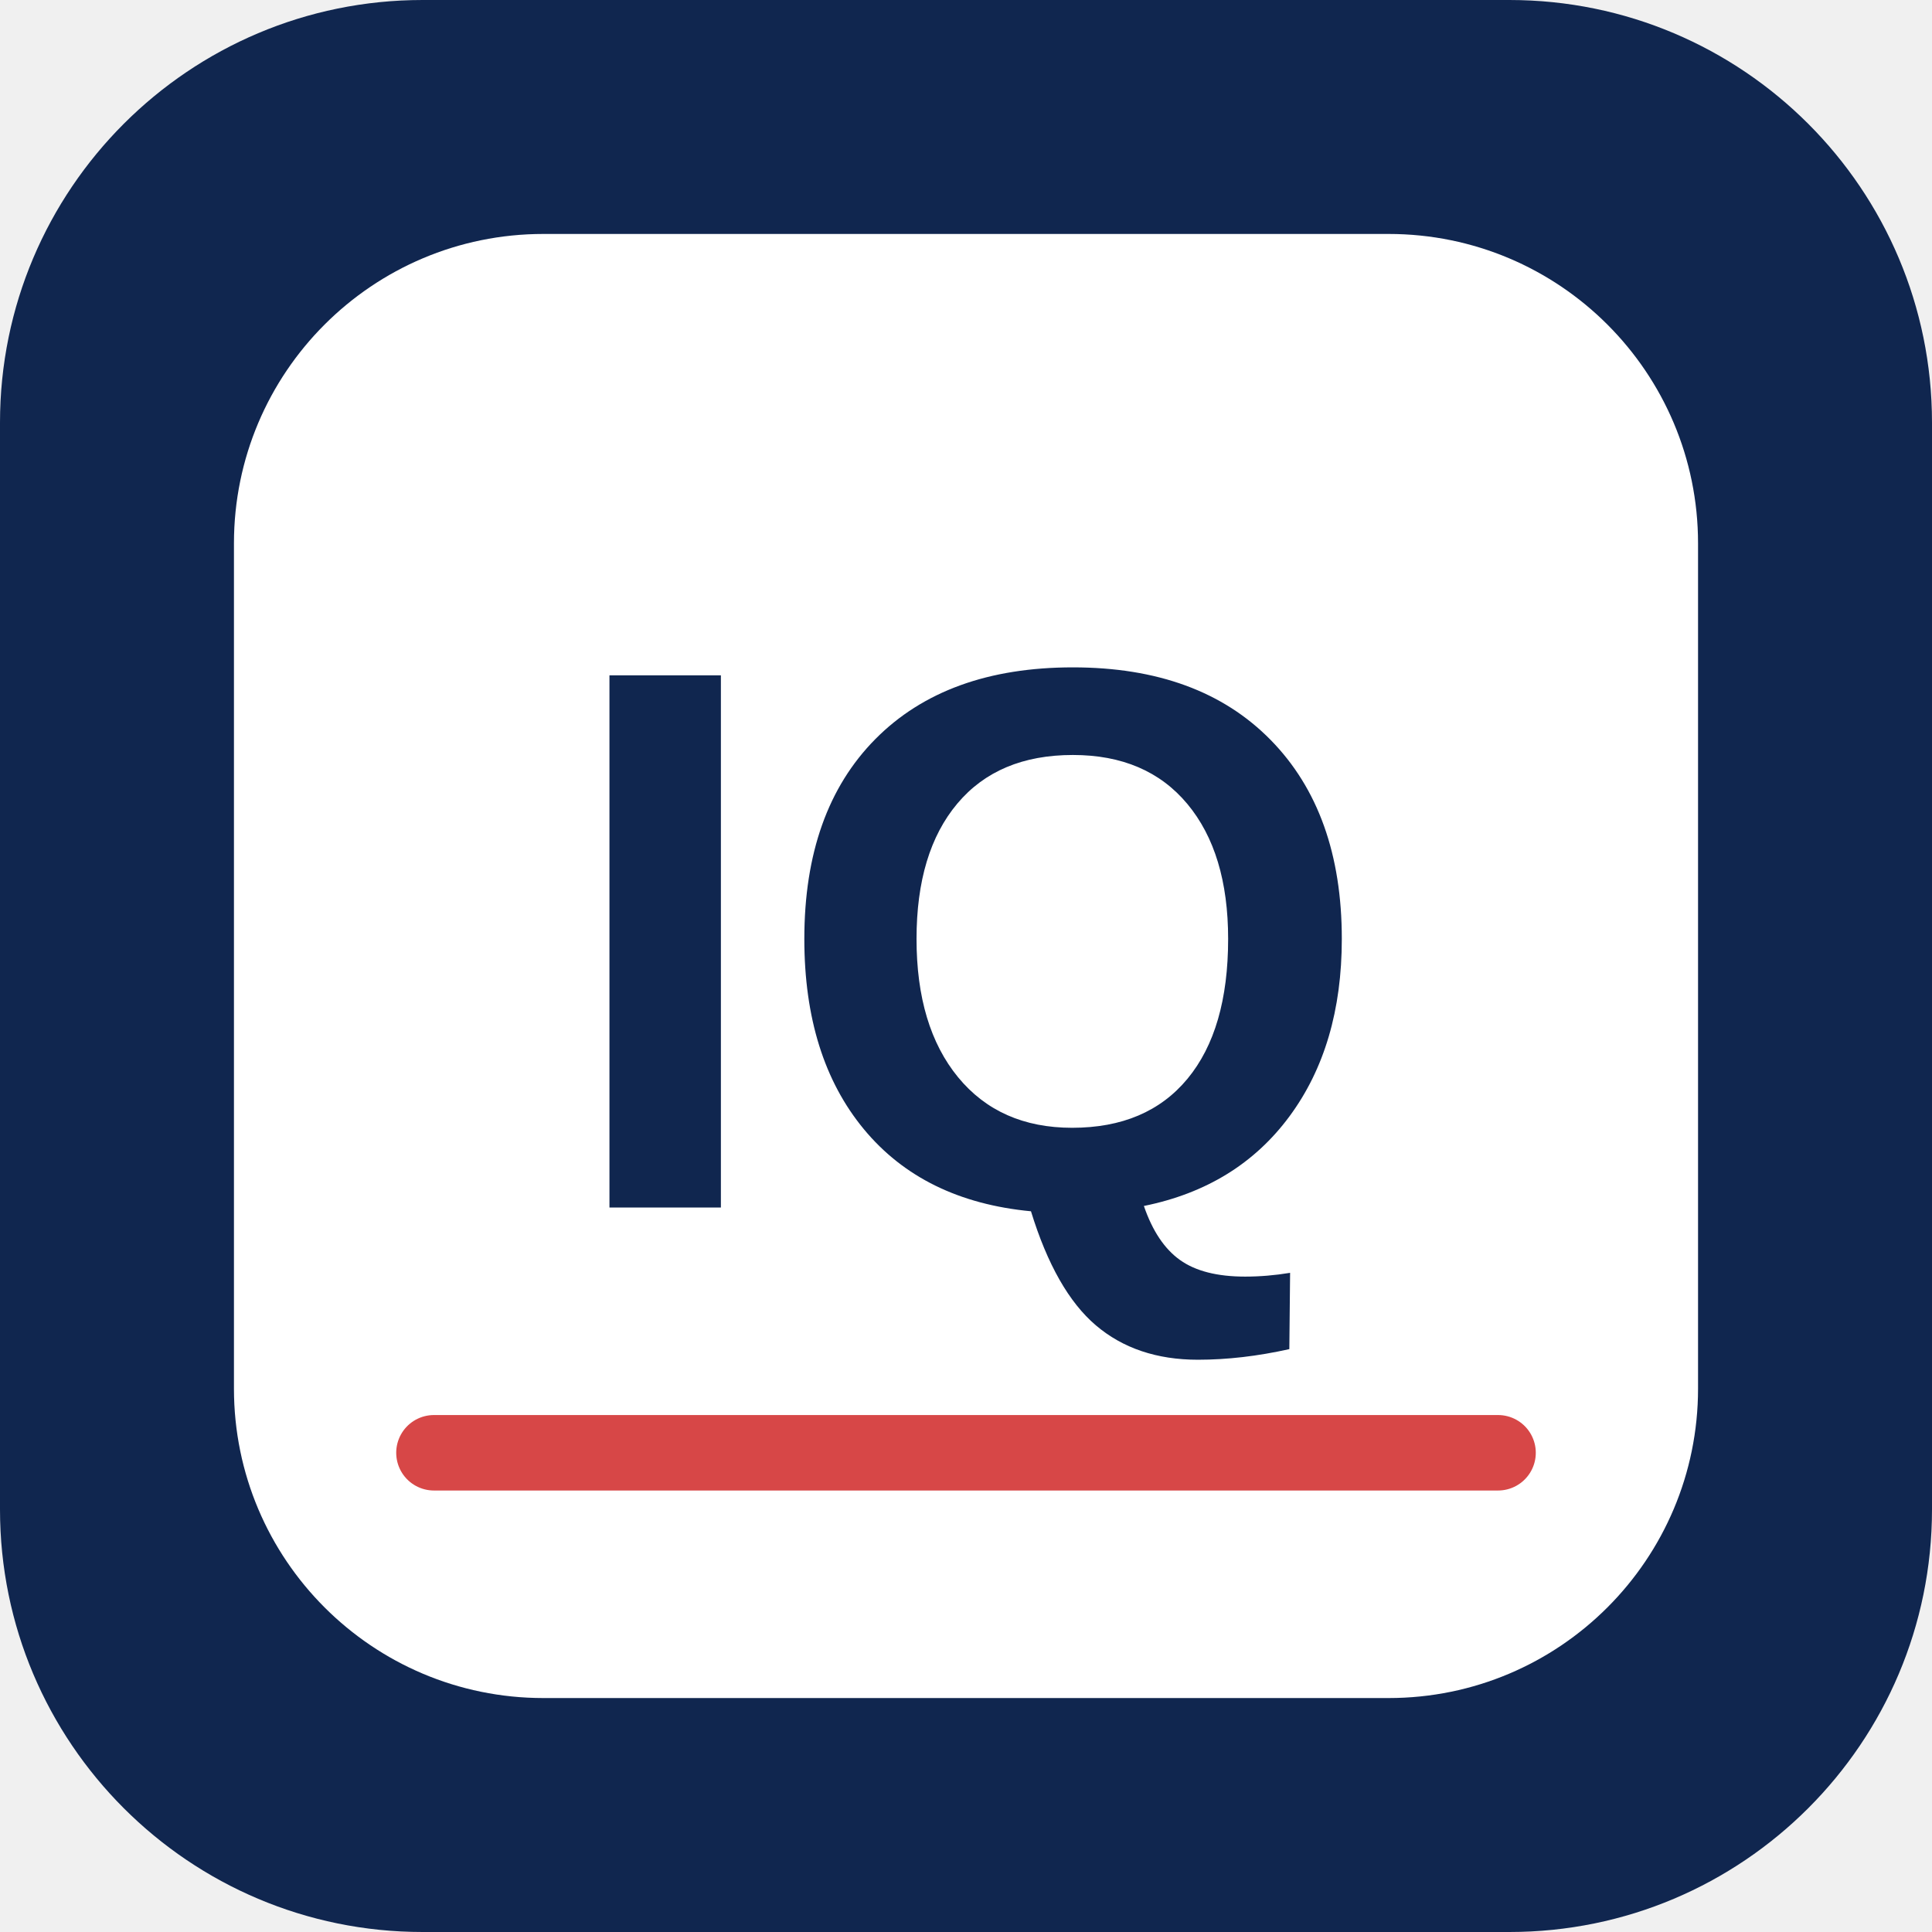
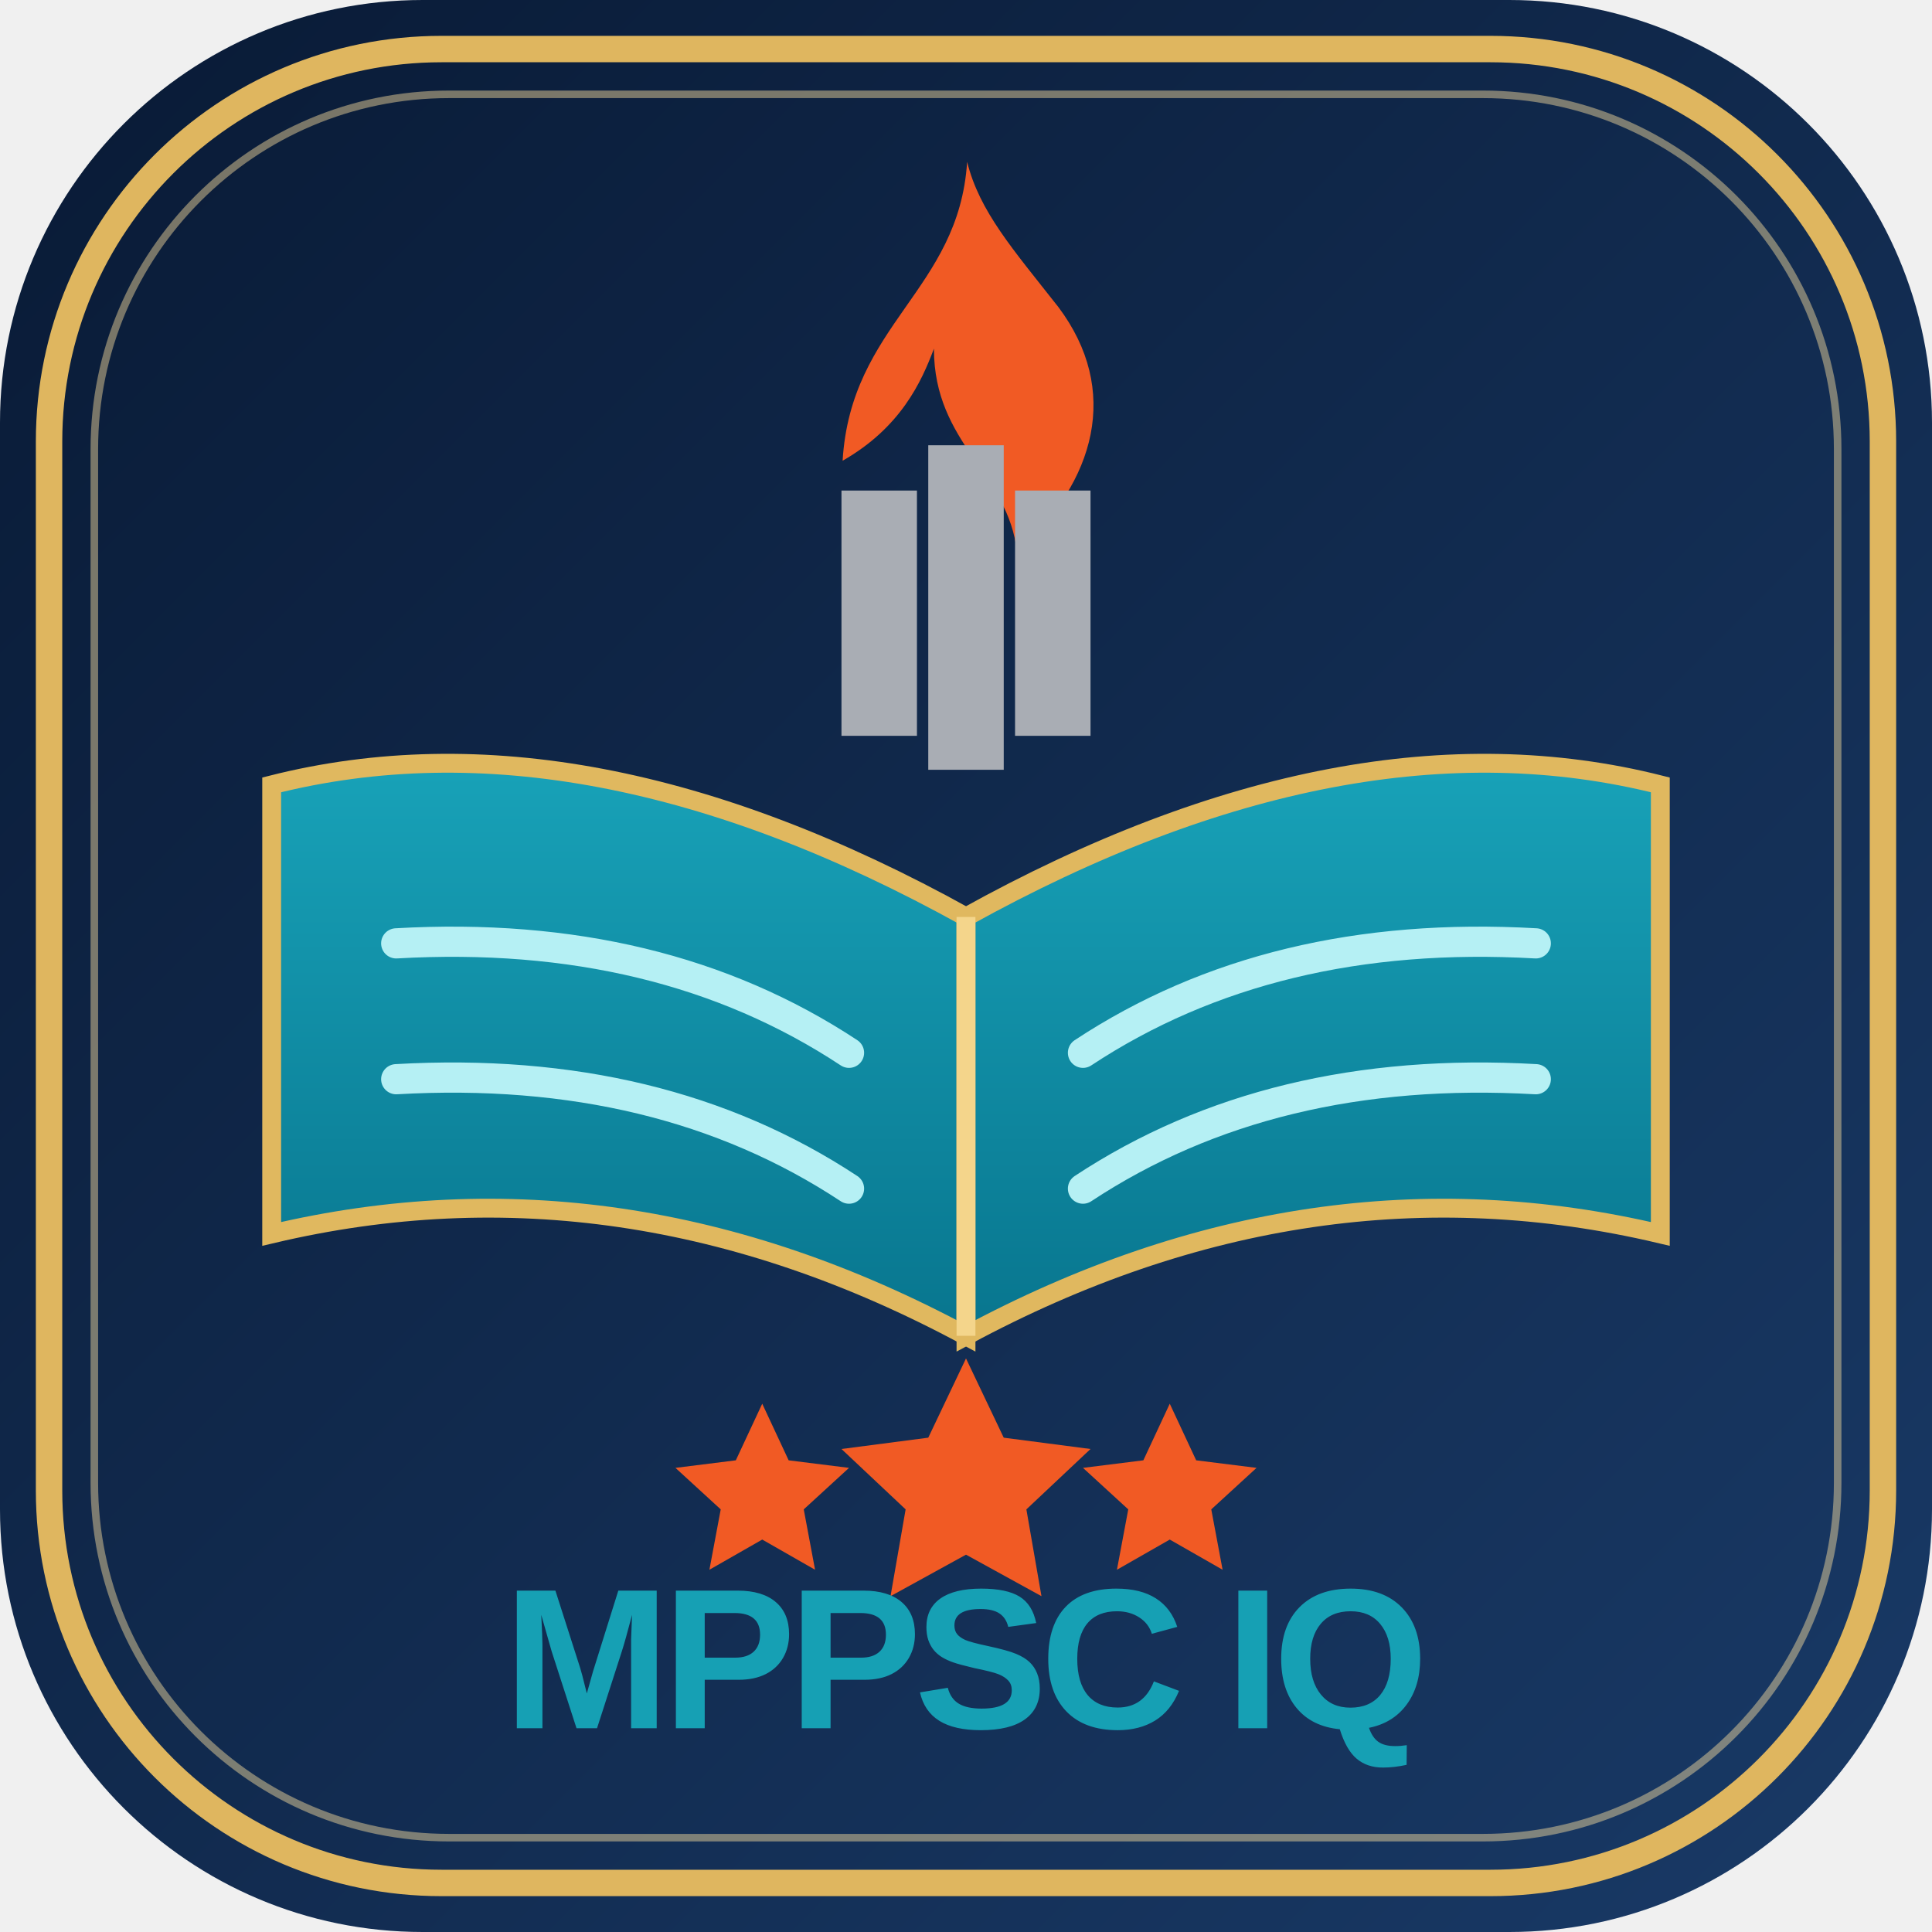
<svg xmlns="http://www.w3.org/2000/svg" viewBox="0 0 512 512">
-   <rect width="512" height="512" rx="112" fill="#10264f" />
-   <rect x="62" y="62" width="388" height="388" rx="82" fill="#fff" />
-   <text x="256" y="320" text-anchor="middle" font-family="Arial,sans-serif" font-size="205" font-weight="900" fill="#10264f">IQ</text>
-   <path d="M115 385h282" stroke="#d74747" stroke-width="20" stroke-linecap="round" />
+   <defs>
+     <linearGradient id="bg" x2="1" y2="1">
+       <stop stop-color="#091a35" />
+       <stop offset="1" stop-color="#193a67" />
+     </linearGradient>
+     <linearGradient id="book" x2="0" y2="1">
+       <stop stop-color="#18a2b8" />
+       <stop offset="1" stop-color="#08758e" />
+     </linearGradient>
+   </defs>
+   <rect width="512" height="512" rx="112" fill="url(#bg)" />
+   <rect x="13" y="13" width="486" height="486" rx="104" fill="none" stroke="#dfb65f" stroke-width="7" />
+   <rect x="25" y="25" width="462" height="462" rx="94" fill="none" stroke="#ffe3a0" stroke-opacity=".45" stroke-width="2" />
+   <path d="M256 43c-2 31-28 39-30 72 14-8 19-19 22-27 0 23 18 30 20 49 19-17 25-39 10-59-11-14-19-23-22-35z" fill="#f15a24" transform="translate(0 0) scale(1.1) translate(-23 -4)" />
+   <path d="M223 130h20v65h-20zM246 118h20v86h-20zM269 130h20v65h-20z" fill="#a9adb4" />
+   <path d="M72 208q83-21 184 35v111q-91-49-184-27z" fill="url(#book)" stroke="#e0b85f" stroke-width="5" />
+   <path d="M440 208q-83-21-184 35v111q91-49 184-27z" fill="url(#book)" stroke="#e0b85f" stroke-width="5" />
+   <path d="M256 243v111" stroke="#f4d58b" stroke-width="5" />
+   <path d="M105 250q70-4 120 29M105 286q70-4 120 29M407 250q-70-4-120 29M407 286q-70-4-120 29" fill="none" stroke="#b5f0f4" stroke-width="8" stroke-linecap="round" />
+   <g fill="#f15a24">
+     <path d="M202 372l7 15 16 2-12 11 3 16-14-8-14 8 3-16-12-11 16-2z" />
+     <path d="M256 360l10 21 23 3-17 16 4 23-20-11-20 11 4-23-17-16 23-3z" />
+     <path d="M310 372l7 15 16 2-12 11 3 16-14-8-14 8 3-16-12-11 16-2z" />
+   </g>
+   <text x="256" y="458" text-anchor="middle" font-family="Arial,sans-serif" font-size="53" font-weight="900" letter-spacing="-2" fill="#16a0b4">MPPSC IQ</text>
</svg>
